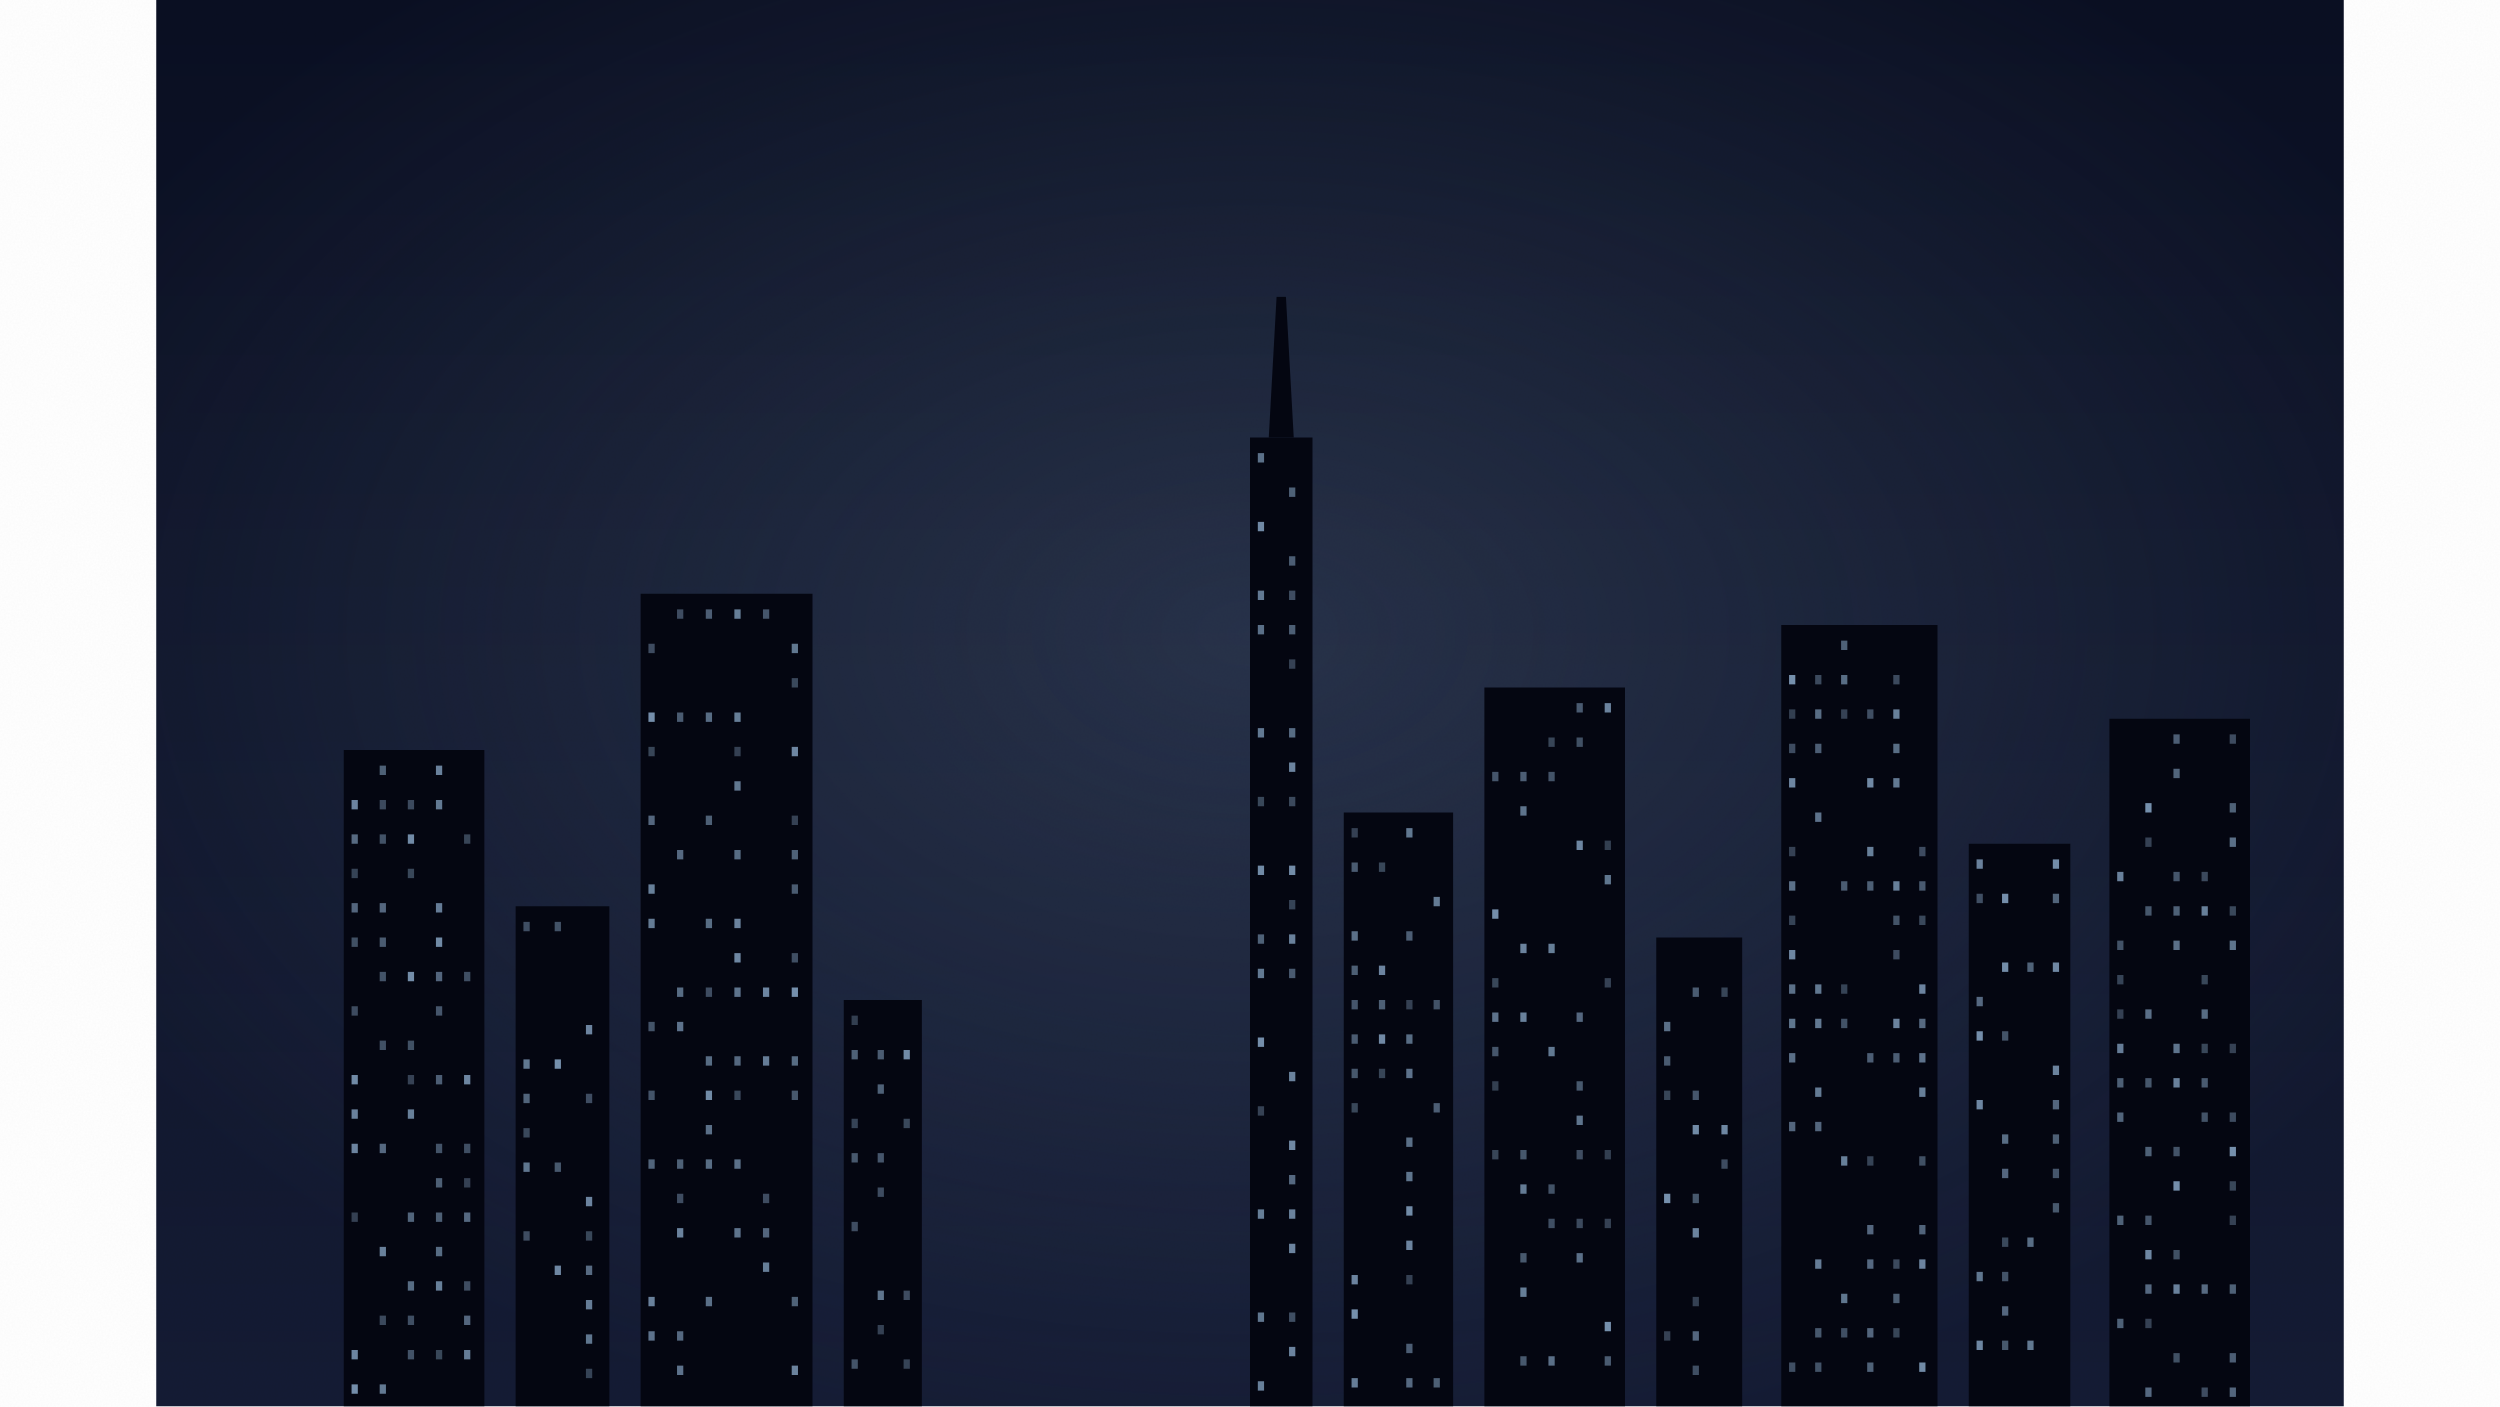
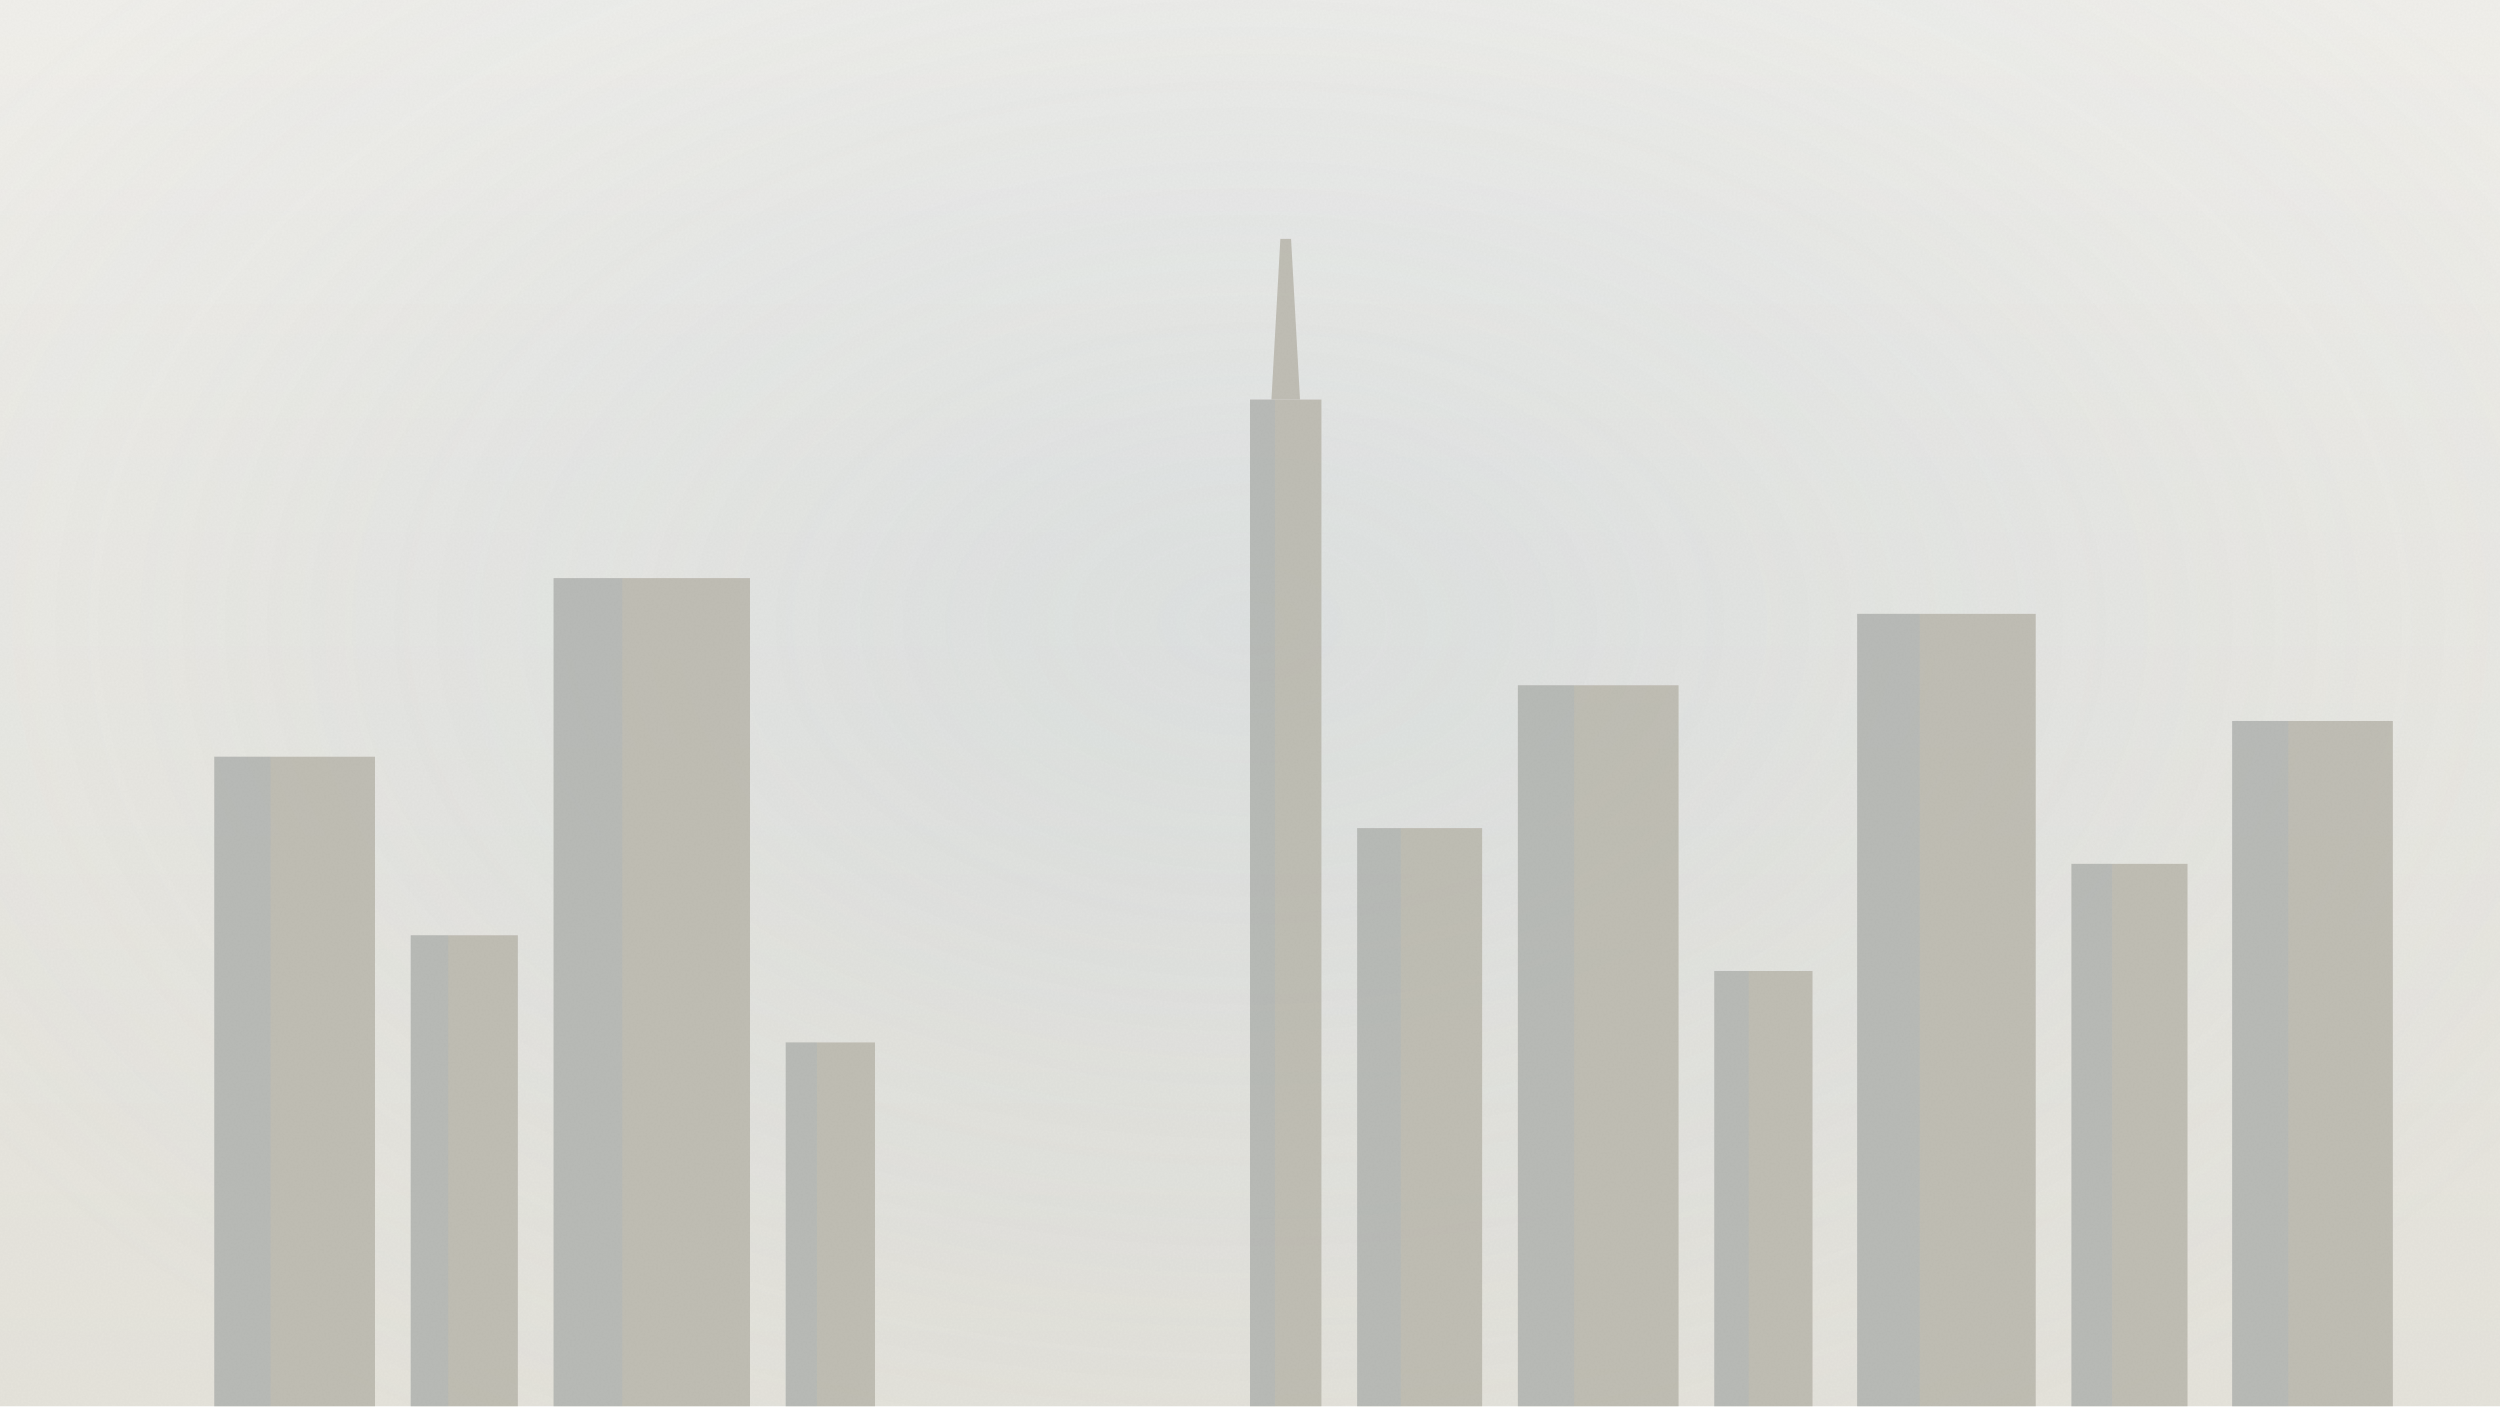
- <svg xmlns="http://www.w3.org/2000/svg" width="1600" height="900" viewBox="0 0 1400 900">
+ <svg xmlns="http://www.w3.org/2000/svg" width="1600" height="900" viewBox="0 0 1400 900" preserveAspectRatio="xMidYMid slice">
  <defs>
    <linearGradient id="dsky" x1="0" y1="0" x2="0" y2="1">
-       <stop offset="0%" stop-color="#0a0f22" />
-       <stop offset="100%" stop-color="#141b34" />
+       <stop offset="0%" stop-color="#f1f0ec" />
+       <stop offset="100%" stop-color="#e4e2da" />
    </linearGradient>
    <radialGradient id="dglow" cx="50%" cy="45%" r="60%">
-       <stop offset="0%" stop-color="#8aa9c9" stop-opacity="0.2" />
+       <stop offset="0%" stop-color="#8aa9c9" stop-opacity="0.14" />
      <stop offset="100%" stop-color="#8aa9c9" stop-opacity="0" />
    </radialGradient>
    <filter id="gd">
      <feTurbulence type="fractalNoise" baseFrequency="0.85" numOctaves="2" stitchTiles="stitch" result="noise" />
      <feColorMatrix in="noise" type="matrix" values="0 0 0 0 0  0 0 0 0 0  0 0 0 0 0  0 0 0 0.02 0" />
    </filter>
  </defs>
  <rect width="1400" height="900" fill="url(#dsky)" />
  <rect width="1400" height="900" fill="url(#dglow)" />
-   <rect x="120" y="480" width="90" height="420" fill="#040611" />
-   <rect x="143.0" y="490" width="4" height="6" fill="#8aa9c9" opacity="0.56" />
-   <rect x="179.0" y="490" width="4" height="6" fill="#8aa9c9" opacity="0.76" />
-   <rect x="125.0" y="512" width="4" height="6" fill="#8aa9c9" opacity="0.78" />
-   <rect x="143.0" y="512" width="4" height="6" fill="#8aa9c9" opacity="0.42" />
-   <rect x="161.0" y="512" width="4" height="6" fill="#8aa9c9" opacity="0.42" />
-   <rect x="179.0" y="512" width="4" height="6" fill="#8aa9c9" opacity="0.71" />
-   <rect x="125.0" y="534" width="4" height="6" fill="#8aa9c9" opacity="0.62" />
-   <rect x="143.0" y="534" width="4" height="6" fill="#8aa9c9" opacity="0.47" />
-   <rect x="161.0" y="534" width="4" height="6" fill="#8aa9c9" opacity="0.82" />
-   <rect x="197.0" y="534" width="4" height="6" fill="#8aa9c9" opacity="0.39" />
-   <rect x="125.0" y="556" width="4" height="6" fill="#8aa9c9" opacity="0.38" />
-   <rect x="161.0" y="556" width="4" height="6" fill="#8aa9c9" opacity="0.40" />
-   <rect x="125.0" y="578" width="4" height="6" fill="#8aa9c9" opacity="0.59" />
-   <rect x="143.0" y="578" width="4" height="6" fill="#8aa9c9" opacity="0.60" />
-   <rect x="179.0" y="578" width="4" height="6" fill="#8aa9c9" opacity="0.73" />
-   <rect x="125.0" y="600" width="4" height="6" fill="#8aa9c9" opacity="0.46" />
-   <rect x="143.0" y="600" width="4" height="6" fill="#8aa9c9" opacity="0.53" />
-   <rect x="179.0" y="600" width="4" height="6" fill="#8aa9c9" opacity="0.82" />
-   <rect x="143.0" y="622" width="4" height="6" fill="#8aa9c9" opacity="0.48" />
-   <rect x="161.0" y="622" width="4" height="6" fill="#8aa9c9" opacity="0.83" />
-   <rect x="179.0" y="622" width="4" height="6" fill="#8aa9c9" opacity="0.59" />
-   <rect x="197.0" y="622" width="4" height="6" fill="#8aa9c9" opacity="0.45" />
-   <rect x="125.0" y="644" width="4" height="6" fill="#8aa9c9" opacity="0.43" />
-   <rect x="179.0" y="644" width="4" height="6" fill="#8aa9c9" opacity="0.49" />
-   <rect x="143.0" y="666" width="4" height="6" fill="#8aa9c9" opacity="0.46" />
-   <rect x="161.0" y="666" width="4" height="6" fill="#8aa9c9" opacity="0.46" />
-   <rect x="125.0" y="688" width="4" height="6" fill="#8aa9c9" opacity="0.82" />
-   <rect x="161.0" y="688" width="4" height="6" fill="#8aa9c9" opacity="0.37" />
-   <rect x="179.0" y="688" width="4" height="6" fill="#8aa9c9" opacity="0.54" />
-   <rect x="197.0" y="688" width="4" height="6" fill="#8aa9c9" opacity="0.79" />
-   <rect x="125.0" y="710" width="4" height="6" fill="#8aa9c9" opacity="0.76" />
-   <rect x="161.0" y="710" width="4" height="6" fill="#8aa9c9" opacity="0.75" />
-   <rect x="125.0" y="732" width="4" height="6" fill="#8aa9c9" opacity="0.78" />
-   <rect x="143.0" y="732" width="4" height="6" fill="#8aa9c9" opacity="0.61" />
-   <rect x="179.0" y="732" width="4" height="6" fill="#8aa9c9" opacity="0.48" />
-   <rect x="197.0" y="732" width="4" height="6" fill="#8aa9c9" opacity="0.45" />
-   <rect x="179.0" y="754" width="4" height="6" fill="#8aa9c9" opacity="0.55" />
-   <rect x="197.0" y="754" width="4" height="6" fill="#8aa9c9" opacity="0.36" />
-   <rect x="125.0" y="776" width="4" height="6" fill="#8aa9c9" opacity="0.36" />
-   <rect x="161.0" y="776" width="4" height="6" fill="#8aa9c9" opacity="0.58" />
-   <rect x="179.0" y="776" width="4" height="6" fill="#8aa9c9" opacity="0.55" />
-   <rect x="197.0" y="776" width="4" height="6" fill="#8aa9c9" opacity="0.61" />
-   <rect x="143.0" y="798" width="4" height="6" fill="#8aa9c9" opacity="0.76" />
-   <rect x="179.0" y="798" width="4" height="6" fill="#8aa9c9" opacity="0.63" />
-   <rect x="161.0" y="820" width="4" height="6" fill="#8aa9c9" opacity="0.63" />
-   <rect x="179.0" y="820" width="4" height="6" fill="#8aa9c9" opacity="0.75" />
-   <rect x="197.0" y="820" width="4" height="6" fill="#8aa9c9" opacity="0.44" />
-   <rect x="143.0" y="842" width="4" height="6" fill="#8aa9c9" opacity="0.42" />
-   <rect x="161.0" y="842" width="4" height="6" fill="#8aa9c9" opacity="0.45" />
-   <rect x="197.0" y="842" width="4" height="6" fill="#8aa9c9" opacity="0.60" />
-   <rect x="125.0" y="864" width="4" height="6" fill="#8aa9c9" opacity="0.79" />
-   <rect x="161.0" y="864" width="4" height="6" fill="#8aa9c9" opacity="0.47" />
-   <rect x="179.0" y="864" width="4" height="6" fill="#8aa9c9" opacity="0.40" />
-   <rect x="197.0" y="864" width="4" height="6" fill="#8aa9c9" opacity="0.73" />
-   <rect x="125.0" y="886" width="4" height="6" fill="#8aa9c9" opacity="0.84" />
-   <rect x="143.0" y="886" width="4" height="6" fill="#8aa9c9" opacity="0.71" />
-   <rect x="230" y="580" width="60" height="320" fill="#040611" />
-   <rect x="235.0" y="590" width="4" height="6" fill="#8aa9c9" opacity="0.45" />
-   <rect x="255.0" y="590" width="4" height="6" fill="#8aa9c9" opacity="0.47" />
-   <rect x="275.0" y="656" width="4" height="6" fill="#8aa9c9" opacity="0.78" />
-   <rect x="235.0" y="678" width="4" height="6" fill="#8aa9c9" opacity="0.70" />
-   <rect x="255.0" y="678" width="4" height="6" fill="#8aa9c9" opacity="0.85" />
-   <rect x="235.0" y="700" width="4" height="6" fill="#8aa9c9" opacity="0.58" />
-   <rect x="275.0" y="700" width="4" height="6" fill="#8aa9c9" opacity="0.44" />
-   <rect x="235.0" y="722" width="4" height="6" fill="#8aa9c9" opacity="0.41" />
-   <rect x="235.0" y="744" width="4" height="6" fill="#8aa9c9" opacity="0.69" />
-   <rect x="255.0" y="744" width="4" height="6" fill="#8aa9c9" opacity="0.51" />
-   <rect x="275.0" y="766" width="4" height="6" fill="#8aa9c9" opacity="0.78" />
-   <rect x="235.0" y="788" width="4" height="6" fill="#8aa9c9" opacity="0.44" />
-   <rect x="275.0" y="788" width="4" height="6" fill="#8aa9c9" opacity="0.40" />
-   <rect x="255.0" y="810" width="4" height="6" fill="#8aa9c9" opacity="0.80" />
-   <rect x="275.0" y="810" width="4" height="6" fill="#8aa9c9" opacity="0.62" />
-   <rect x="275.0" y="832" width="4" height="6" fill="#8aa9c9" opacity="0.73" />
-   <rect x="275.0" y="854" width="4" height="6" fill="#8aa9c9" opacity="0.69" />
-   <rect x="275.0" y="876" width="4" height="6" fill="#8aa9c9" opacity="0.38" />
-   <rect x="310" y="380" width="110" height="520" fill="#040611" />
-   <rect x="333.3" y="390" width="4" height="6" fill="#8aa9c9" opacity="0.44" />
-   <rect x="351.7" y="390" width="4" height="6" fill="#8aa9c9" opacity="0.54" />
-   <rect x="370.0" y="390" width="4" height="6" fill="#8aa9c9" opacity="0.74" />
-   <rect x="388.3" y="390" width="4" height="6" fill="#8aa9c9" opacity="0.49" />
-   <rect x="315.0" y="412" width="4" height="6" fill="#8aa9c9" opacity="0.43" />
-   <rect x="406.7" y="412" width="4" height="6" fill="#8aa9c9" opacity="0.70" />
-   <rect x="406.7" y="434" width="4" height="6" fill="#8aa9c9" opacity="0.41" />
-   <rect x="315.0" y="456" width="4" height="6" fill="#8aa9c9" opacity="0.84" />
-   <rect x="333.3" y="456" width="4" height="6" fill="#8aa9c9" opacity="0.53" />
-   <rect x="351.7" y="456" width="4" height="6" fill="#8aa9c9" opacity="0.63" />
-   <rect x="370.0" y="456" width="4" height="6" fill="#8aa9c9" opacity="0.74" />
-   <rect x="315.0" y="478" width="4" height="6" fill="#8aa9c9" opacity="0.39" />
-   <rect x="370.0" y="478" width="4" height="6" fill="#8aa9c9" opacity="0.36" />
-   <rect x="406.7" y="478" width="4" height="6" fill="#8aa9c9" opacity="0.80" />
-   <rect x="370.0" y="500" width="4" height="6" fill="#8aa9c9" opacity="0.70" />
-   <rect x="315.0" y="522" width="4" height="6" fill="#8aa9c9" opacity="0.60" />
-   <rect x="351.7" y="522" width="4" height="6" fill="#8aa9c9" opacity="0.55" />
-   <rect x="406.7" y="522" width="4" height="6" fill="#8aa9c9" opacity="0.37" />
-   <rect x="333.3" y="544" width="4" height="6" fill="#8aa9c9" opacity="0.61" />
-   <rect x="370.0" y="544" width="4" height="6" fill="#8aa9c9" opacity="0.63" />
-   <rect x="406.7" y="544" width="4" height="6" fill="#8aa9c9" opacity="0.57" />
-   <rect x="315.0" y="566" width="4" height="6" fill="#8aa9c9" opacity="0.75" />
-   <rect x="406.7" y="566" width="4" height="6" fill="#8aa9c9" opacity="0.53" />
-   <rect x="315.0" y="588" width="4" height="6" fill="#8aa9c9" opacity="0.72" />
-   <rect x="351.7" y="588" width="4" height="6" fill="#8aa9c9" opacity="0.64" />
-   <rect x="370.0" y="588" width="4" height="6" fill="#8aa9c9" opacity="0.77" />
-   <rect x="370.0" y="610" width="4" height="6" fill="#8aa9c9" opacity="0.80" />
-   <rect x="406.7" y="610" width="4" height="6" fill="#8aa9c9" opacity="0.45" />
-   <rect x="333.3" y="632" width="4" height="6" fill="#8aa9c9" opacity="0.63" />
-   <rect x="351.7" y="632" width="4" height="6" fill="#8aa9c9" opacity="0.44" />
-   <rect x="370.0" y="632" width="4" height="6" fill="#8aa9c9" opacity="0.68" />
-   <rect x="388.3" y="632" width="4" height="6" fill="#8aa9c9" opacity="0.79" />
-   <rect x="406.7" y="632" width="4" height="6" fill="#8aa9c9" opacity="0.85" />
-   <rect x="315.0" y="654" width="4" height="6" fill="#8aa9c9" opacity="0.48" />
-   <rect x="333.3" y="654" width="4" height="6" fill="#8aa9c9" opacity="0.67" />
-   <rect x="351.7" y="676" width="4" height="6" fill="#8aa9c9" opacity="0.63" />
-   <rect x="370.0" y="676" width="4" height="6" fill="#8aa9c9" opacity="0.61" />
-   <rect x="388.3" y="676" width="4" height="6" fill="#8aa9c9" opacity="0.73" />
-   <rect x="406.7" y="676" width="4" height="6" fill="#8aa9c9" opacity="0.63" />
-   <rect x="315.0" y="698" width="4" height="6" fill="#8aa9c9" opacity="0.48" />
-   <rect x="351.7" y="698" width="4" height="6" fill="#8aa9c9" opacity="0.82" />
-   <rect x="370.0" y="698" width="4" height="6" fill="#8aa9c9" opacity="0.41" />
-   <rect x="406.7" y="698" width="4" height="6" fill="#8aa9c9" opacity="0.51" />
-   <rect x="351.7" y="720" width="4" height="6" fill="#8aa9c9" opacity="0.65" />
-   <rect x="315.0" y="742" width="4" height="6" fill="#8aa9c9" opacity="0.58" />
-   <rect x="333.3" y="742" width="4" height="6" fill="#8aa9c9" opacity="0.56" />
-   <rect x="351.7" y="742" width="4" height="6" fill="#8aa9c9" opacity="0.64" />
-   <rect x="370.0" y="742" width="4" height="6" fill="#8aa9c9" opacity="0.66" />
-   <rect x="333.3" y="764" width="4" height="6" fill="#8aa9c9" opacity="0.44" />
-   <rect x="388.3" y="764" width="4" height="6" fill="#8aa9c9" opacity="0.44" />
-   <rect x="333.3" y="786" width="4" height="6" fill="#8aa9c9" opacity="0.77" />
-   <rect x="370.0" y="786" width="4" height="6" fill="#8aa9c9" opacity="0.68" />
-   <rect x="388.3" y="786" width="4" height="6" fill="#8aa9c9" opacity="0.59" />
-   <rect x="388.3" y="808" width="4" height="6" fill="#8aa9c9" opacity="0.74" />
-   <rect x="315.0" y="830" width="4" height="6" fill="#8aa9c9" opacity="0.76" />
-   <rect x="351.7" y="830" width="4" height="6" fill="#8aa9c9" opacity="0.65" />
-   <rect x="406.7" y="830" width="4" height="6" fill="#8aa9c9" opacity="0.57" />
-   <rect x="315.0" y="852" width="4" height="6" fill="#8aa9c9" opacity="0.67" />
-   <rect x="333.3" y="852" width="4" height="6" fill="#8aa9c9" opacity="0.61" />
-   <rect x="333.3" y="874" width="4" height="6" fill="#8aa9c9" opacity="0.67" />
-   <rect x="406.7" y="874" width="4" height="6" fill="#8aa9c9" opacity="0.77" />
-   <rect x="440" y="640" width="50" height="260" fill="#040611" />
-   <rect x="445.0" y="650" width="4" height="6" fill="#8aa9c9" opacity="0.35" />
-   <rect x="445.0" y="672" width="4" height="6" fill="#8aa9c9" opacity="0.56" />
-   <rect x="461.7" y="672" width="4" height="6" fill="#8aa9c9" opacity="0.53" />
-   <rect x="478.3" y="672" width="4" height="6" fill="#8aa9c9" opacity="0.82" />
-   <rect x="461.7" y="694" width="4" height="6" fill="#8aa9c9" opacity="0.56" />
-   <rect x="445.0" y="716" width="4" height="6" fill="#8aa9c9" opacity="0.38" />
-   <rect x="478.3" y="716" width="4" height="6" fill="#8aa9c9" opacity="0.41" />
-   <rect x="445.0" y="738" width="4" height="6" fill="#8aa9c9" opacity="0.51" />
-   <rect x="461.7" y="738" width="4" height="6" fill="#8aa9c9" opacity="0.49" />
-   <rect x="461.7" y="760" width="4" height="6" fill="#8aa9c9" opacity="0.43" />
-   <rect x="445.0" y="782" width="4" height="6" fill="#8aa9c9" opacity="0.44" />
-   <rect x="461.7" y="826" width="4" height="6" fill="#8aa9c9" opacity="0.68" />
-   <rect x="478.3" y="826" width="4" height="6" fill="#8aa9c9" opacity="0.44" />
-   <rect x="461.7" y="848" width="4" height="6" fill="#8aa9c9" opacity="0.36" />
-   <rect x="445.0" y="870" width="4" height="6" fill="#8aa9c9" opacity="0.48" />
-   <rect x="478.3" y="870" width="4" height="6" fill="#8aa9c9" opacity="0.38" />
-   <rect x="700" y="280" width="40" height="620" fill="#040611" />
-   <polygon points="717,190 723,190 728,280 712,280" fill="#040611" />
-   <rect x="705.0" y="290" width="4" height="6" fill="#8aa9c9" opacity="0.66" />
-   <rect x="725.0" y="312" width="4" height="6" fill="#8aa9c9" opacity="0.56" />
-   <rect x="705.0" y="334" width="4" height="6" fill="#8aa9c9" opacity="0.81" />
-   <rect x="725.0" y="356" width="4" height="6" fill="#8aa9c9" opacity="0.54" />
-   <rect x="705.0" y="378" width="4" height="6" fill="#8aa9c9" opacity="0.71" />
-   <rect x="725.0" y="378" width="4" height="6" fill="#8aa9c9" opacity="0.44" />
-   <rect x="705.0" y="400" width="4" height="6" fill="#8aa9c9" opacity="0.65" />
-   <rect x="725.0" y="400" width="4" height="6" fill="#8aa9c9" opacity="0.55" />
-   <rect x="725.0" y="422" width="4" height="6" fill="#8aa9c9" opacity="0.37" />
-   <rect x="705.0" y="466" width="4" height="6" fill="#8aa9c9" opacity="0.71" />
-   <rect x="725.0" y="466" width="4" height="6" fill="#8aa9c9" opacity="0.63" />
-   <rect x="725.0" y="488" width="4" height="6" fill="#8aa9c9" opacity="0.78" />
-   <rect x="705.0" y="510" width="4" height="6" fill="#8aa9c9" opacity="0.40" />
-   <rect x="725.0" y="510" width="4" height="6" fill="#8aa9c9" opacity="0.42" />
-   <rect x="705.0" y="554" width="4" height="6" fill="#8aa9c9" opacity="0.82" />
-   <rect x="725.0" y="554" width="4" height="6" fill="#8aa9c9" opacity="0.83" />
-   <rect x="725.0" y="576" width="4" height="6" fill="#8aa9c9" opacity="0.38" />
-   <rect x="705.0" y="598" width="4" height="6" fill="#8aa9c9" opacity="0.56" />
-   <rect x="725.0" y="598" width="4" height="6" fill="#8aa9c9" opacity="0.76" />
-   <rect x="705.0" y="620" width="4" height="6" fill="#8aa9c9" opacity="0.71" />
-   <rect x="725.0" y="620" width="4" height="6" fill="#8aa9c9" opacity="0.52" />
-   <rect x="705.0" y="664" width="4" height="6" fill="#8aa9c9" opacity="0.84" />
-   <rect x="725.0" y="686" width="4" height="6" fill="#8aa9c9" opacity="0.77" />
-   <rect x="705.0" y="708" width="4" height="6" fill="#8aa9c9" opacity="0.37" />
-   <rect x="725.0" y="730" width="4" height="6" fill="#8aa9c9" opacity="0.81" />
-   <rect x="725.0" y="752" width="4" height="6" fill="#8aa9c9" opacity="0.61" />
-   <rect x="705.0" y="774" width="4" height="6" fill="#8aa9c9" opacity="0.74" />
-   <rect x="725.0" y="774" width="4" height="6" fill="#8aa9c9" opacity="0.77" />
-   <rect x="725.0" y="796" width="4" height="6" fill="#8aa9c9" opacity="0.78" />
-   <rect x="705.0" y="840" width="4" height="6" fill="#8aa9c9" opacity="0.69" />
-   <rect x="725.0" y="840" width="4" height="6" fill="#8aa9c9" opacity="0.45" />
-   <rect x="725.0" y="862" width="4" height="6" fill="#8aa9c9" opacity="0.78" />
-   <rect x="705.0" y="884" width="4" height="6" fill="#8aa9c9" opacity="0.75" />
-   <rect x="760" y="520" width="70" height="380" fill="#040611" />
-   <rect x="765.0" y="530" width="4" height="6" fill="#8aa9c9" opacity="0.36" />
-   <rect x="800.0" y="530" width="4" height="6" fill="#8aa9c9" opacity="0.70" />
-   <rect x="765.0" y="552" width="4" height="6" fill="#8aa9c9" opacity="0.53" />
-   <rect x="782.5" y="552" width="4" height="6" fill="#8aa9c9" opacity="0.40" />
-   <rect x="817.5" y="574" width="4" height="6" fill="#8aa9c9" opacity="0.72" />
-   <rect x="765.0" y="596" width="4" height="6" fill="#8aa9c9" opacity="0.66" />
-   <rect x="800.0" y="596" width="4" height="6" fill="#8aa9c9" opacity="0.54" />
-   <rect x="765.0" y="618" width="4" height="6" fill="#8aa9c9" opacity="0.55" />
-   <rect x="782.5" y="618" width="4" height="6" fill="#8aa9c9" opacity="0.78" />
-   <rect x="765.0" y="640" width="4" height="6" fill="#8aa9c9" opacity="0.49" />
-   <rect x="782.5" y="640" width="4" height="6" fill="#8aa9c9" opacity="0.55" />
-   <rect x="800.0" y="640" width="4" height="6" fill="#8aa9c9" opacity="0.36" />
-   <rect x="817.5" y="640" width="4" height="6" fill="#8aa9c9" opacity="0.47" />
-   <rect x="765.0" y="662" width="4" height="6" fill="#8aa9c9" opacity="0.53" />
-   <rect x="782.5" y="662" width="4" height="6" fill="#8aa9c9" opacity="0.81" />
-   <rect x="800.0" y="662" width="4" height="6" fill="#8aa9c9" opacity="0.63" />
-   <rect x="765.0" y="684" width="4" height="6" fill="#8aa9c9" opacity="0.50" />
-   <rect x="782.5" y="684" width="4" height="6" fill="#8aa9c9" opacity="0.39" />
-   <rect x="800.0" y="684" width="4" height="6" fill="#8aa9c9" opacity="0.67" />
-   <rect x="765.0" y="706" width="4" height="6" fill="#8aa9c9" opacity="0.40" />
-   <rect x="817.5" y="706" width="4" height="6" fill="#8aa9c9" opacity="0.54" />
-   <rect x="800.0" y="728" width="4" height="6" fill="#8aa9c9" opacity="0.65" />
-   <rect x="800.0" y="750" width="4" height="6" fill="#8aa9c9" opacity="0.68" />
-   <rect x="800.0" y="772" width="4" height="6" fill="#8aa9c9" opacity="0.82" />
-   <rect x="800.0" y="794" width="4" height="6" fill="#8aa9c9" opacity="0.78" />
-   <rect x="765.0" y="816" width="4" height="6" fill="#8aa9c9" opacity="0.78" />
-   <rect x="800.0" y="816" width="4" height="6" fill="#8aa9c9" opacity="0.36" />
-   <rect x="765.0" y="838" width="4" height="6" fill="#8aa9c9" opacity="0.85" />
-   <rect x="800.0" y="860" width="4" height="6" fill="#8aa9c9" opacity="0.54" />
-   <rect x="765.0" y="882" width="4" height="6" fill="#8aa9c9" opacity="0.73" />
-   <rect x="800.0" y="882" width="4" height="6" fill="#8aa9c9" opacity="0.61" />
-   <rect x="817.5" y="882" width="4" height="6" fill="#8aa9c9" opacity="0.55" />
-   <rect x="850" y="440" width="90" height="460" fill="#040611" />
-   <rect x="909.0" y="450" width="4" height="6" fill="#8aa9c9" opacity="0.52" />
-   <rect x="927.0" y="450" width="4" height="6" fill="#8aa9c9" opacity="0.77" />
-   <rect x="891.0" y="472" width="4" height="6" fill="#8aa9c9" opacity="0.39" />
-   <rect x="909.0" y="472" width="4" height="6" fill="#8aa9c9" opacity="0.46" />
-   <rect x="855.0" y="494" width="4" height="6" fill="#8aa9c9" opacity="0.49" />
-   <rect x="873.0" y="494" width="4" height="6" fill="#8aa9c9" opacity="0.54" />
-   <rect x="891.0" y="494" width="4" height="6" fill="#8aa9c9" opacity="0.48" />
-   <rect x="873.0" y="516" width="4" height="6" fill="#8aa9c9" opacity="0.68" />
-   <rect x="909.0" y="538" width="4" height="6" fill="#8aa9c9" opacity="0.79" />
-   <rect x="927.0" y="538" width="4" height="6" fill="#8aa9c9" opacity="0.35" />
-   <rect x="927.0" y="560" width="4" height="6" fill="#8aa9c9" opacity="0.69" />
-   <rect x="855.0" y="582" width="4" height="6" fill="#8aa9c9" opacity="0.84" />
-   <rect x="873.0" y="604" width="4" height="6" fill="#8aa9c9" opacity="0.77" />
-   <rect x="891.0" y="604" width="4" height="6" fill="#8aa9c9" opacity="0.74" />
-   <rect x="855.0" y="626" width="4" height="6" fill="#8aa9c9" opacity="0.40" />
-   <rect x="927.0" y="626" width="4" height="6" fill="#8aa9c9" opacity="0.37" />
-   <rect x="855.0" y="648" width="4" height="6" fill="#8aa9c9" opacity="0.67" />
-   <rect x="873.0" y="648" width="4" height="6" fill="#8aa9c9" opacity="0.76" />
-   <rect x="909.0" y="648" width="4" height="6" fill="#8aa9c9" opacity="0.60" />
-   <rect x="855.0" y="670" width="4" height="6" fill="#8aa9c9" opacity="0.49" />
-   <rect x="891.0" y="670" width="4" height="6" fill="#8aa9c9" opacity="0.71" />
-   <rect x="855.0" y="692" width="4" height="6" fill="#8aa9c9" opacity="0.35" />
-   <rect x="909.0" y="692" width="4" height="6" fill="#8aa9c9" opacity="0.51" />
-   <rect x="909.0" y="714" width="4" height="6" fill="#8aa9c9" opacity="0.68" />
-   <rect x="855.0" y="736" width="4" height="6" fill="#8aa9c9" opacity="0.39" />
-   <rect x="873.0" y="736" width="4" height="6" fill="#8aa9c9" opacity="0.50" />
-   <rect x="909.0" y="736" width="4" height="6" fill="#8aa9c9" opacity="0.44" />
-   <rect x="927.0" y="736" width="4" height="6" fill="#8aa9c9" opacity="0.35" />
-   <rect x="873.0" y="758" width="4" height="6" fill="#8aa9c9" opacity="0.72" />
-   <rect x="891.0" y="758" width="4" height="6" fill="#8aa9c9" opacity="0.47" />
-   <rect x="891.0" y="780" width="4" height="6" fill="#8aa9c9" opacity="0.45" />
-   <rect x="909.0" y="780" width="4" height="6" fill="#8aa9c9" opacity="0.42" />
-   <rect x="927.0" y="780" width="4" height="6" fill="#8aa9c9" opacity="0.37" />
-   <rect x="873.0" y="802" width="4" height="6" fill="#8aa9c9" opacity="0.51" />
-   <rect x="909.0" y="802" width="4" height="6" fill="#8aa9c9" opacity="0.65" />
-   <rect x="873.0" y="824" width="4" height="6" fill="#8aa9c9" opacity="0.74" />
-   <rect x="927.0" y="846" width="4" height="6" fill="#8aa9c9" opacity="0.85" />
-   <rect x="873.0" y="868" width="4" height="6" fill="#8aa9c9" opacity="0.51" />
-   <rect x="891.0" y="868" width="4" height="6" fill="#8aa9c9" opacity="0.65" />
-   <rect x="927.0" y="868" width="4" height="6" fill="#8aa9c9" opacity="0.53" />
-   <rect x="960" y="600" width="55" height="300" fill="#040611" />
-   <rect x="983.3" y="632" width="4" height="6" fill="#8aa9c9" opacity="0.53" />
-   <rect x="1001.7" y="632" width="4" height="6" fill="#8aa9c9" opacity="0.39" />
-   <rect x="965.0" y="654" width="4" height="6" fill="#8aa9c9" opacity="0.65" />
-   <rect x="965.0" y="676" width="4" height="6" fill="#8aa9c9" opacity="0.53" />
-   <rect x="965.0" y="698" width="4" height="6" fill="#8aa9c9" opacity="0.39" />
-   <rect x="983.3" y="698" width="4" height="6" fill="#8aa9c9" opacity="0.49" />
-   <rect x="983.3" y="720" width="4" height="6" fill="#8aa9c9" opacity="0.82" />
-   <rect x="1001.7" y="720" width="4" height="6" fill="#8aa9c9" opacity="0.80" />
-   <rect x="1001.7" y="742" width="4" height="6" fill="#8aa9c9" opacity="0.43" />
-   <rect x="965.0" y="764" width="4" height="6" fill="#8aa9c9" opacity="0.85" />
-   <rect x="983.3" y="764" width="4" height="6" fill="#8aa9c9" opacity="0.51" />
-   <rect x="983.3" y="786" width="4" height="6" fill="#8aa9c9" opacity="0.77" />
-   <rect x="983.3" y="830" width="4" height="6" fill="#8aa9c9" opacity="0.36" />
-   <rect x="965.0" y="852" width="4" height="6" fill="#8aa9c9" opacity="0.37" />
-   <rect x="983.3" y="852" width="4" height="6" fill="#8aa9c9" opacity="0.60" />
-   <rect x="983.3" y="874" width="4" height="6" fill="#8aa9c9" opacity="0.45" />
-   <rect x="1040" y="400" width="100" height="500" fill="#040611" />
-   <rect x="1078.3" y="410" width="4" height="6" fill="#8aa9c9" opacity="0.56" />
-   <rect x="1045.0" y="432" width="4" height="6" fill="#8aa9c9" opacity="0.85" />
-   <rect x="1061.7" y="432" width="4" height="6" fill="#8aa9c9" opacity="0.42" />
-   <rect x="1078.3" y="432" width="4" height="6" fill="#8aa9c9" opacity="0.64" />
-   <rect x="1111.7" y="432" width="4" height="6" fill="#8aa9c9" opacity="0.42" />
-   <rect x="1045.0" y="454" width="4" height="6" fill="#8aa9c9" opacity="0.35" />
-   <rect x="1061.7" y="454" width="4" height="6" fill="#8aa9c9" opacity="0.64" />
-   <rect x="1078.3" y="454" width="4" height="6" fill="#8aa9c9" opacity="0.37" />
-   <rect x="1095.0" y="454" width="4" height="6" fill="#8aa9c9" opacity="0.45" />
-   <rect x="1111.7" y="454" width="4" height="6" fill="#8aa9c9" opacity="0.75" />
-   <rect x="1045.0" y="476" width="4" height="6" fill="#8aa9c9" opacity="0.43" />
-   <rect x="1061.7" y="476" width="4" height="6" fill="#8aa9c9" opacity="0.54" />
-   <rect x="1111.7" y="476" width="4" height="6" fill="#8aa9c9" opacity="0.64" />
-   <rect x="1045.0" y="498" width="4" height="6" fill="#8aa9c9" opacity="0.80" />
-   <rect x="1095.0" y="498" width="4" height="6" fill="#8aa9c9" opacity="0.81" />
-   <rect x="1111.7" y="498" width="4" height="6" fill="#8aa9c9" opacity="0.71" />
-   <rect x="1061.7" y="520" width="4" height="6" fill="#8aa9c9" opacity="0.67" />
-   <rect x="1045.0" y="542" width="4" height="6" fill="#8aa9c9" opacity="0.37" />
-   <rect x="1095.0" y="542" width="4" height="6" fill="#8aa9c9" opacity="0.75" />
-   <rect x="1128.3" y="542" width="4" height="6" fill="#8aa9c9" opacity="0.43" />
-   <rect x="1045.0" y="564" width="4" height="6" fill="#8aa9c9" opacity="0.66" />
-   <rect x="1078.3" y="564" width="4" height="6" fill="#8aa9c9" opacity="0.53" />
-   <rect x="1095.0" y="564" width="4" height="6" fill="#8aa9c9" opacity="0.55" />
-   <rect x="1111.7" y="564" width="4" height="6" fill="#8aa9c9" opacity="0.75" />
-   <rect x="1128.3" y="564" width="4" height="6" fill="#8aa9c9" opacity="0.52" />
-   <rect x="1045.0" y="586" width="4" height="6" fill="#8aa9c9" opacity="0.38" />
-   <rect x="1111.7" y="586" width="4" height="6" fill="#8aa9c9" opacity="0.48" />
-   <rect x="1128.3" y="586" width="4" height="6" fill="#8aa9c9" opacity="0.41" />
-   <rect x="1045.0" y="608" width="4" height="6" fill="#8aa9c9" opacity="0.80" />
-   <rect x="1111.7" y="608" width="4" height="6" fill="#8aa9c9" opacity="0.43" />
-   <rect x="1045.0" y="630" width="4" height="6" fill="#8aa9c9" opacity="0.66" />
-   <rect x="1061.7" y="630" width="4" height="6" fill="#8aa9c9" opacity="0.70" />
-   <rect x="1078.3" y="630" width="4" height="6" fill="#8aa9c9" opacity="0.38" />
-   <rect x="1128.3" y="630" width="4" height="6" fill="#8aa9c9" opacity="0.78" />
-   <rect x="1045.0" y="652" width="4" height="6" fill="#8aa9c9" opacity="0.69" />
-   <rect x="1061.7" y="652" width="4" height="6" fill="#8aa9c9" opacity="0.71" />
-   <rect x="1078.3" y="652" width="4" height="6" fill="#8aa9c9" opacity="0.47" />
-   <rect x="1111.7" y="652" width="4" height="6" fill="#8aa9c9" opacity="0.77" />
-   <rect x="1128.3" y="652" width="4" height="6" fill="#8aa9c9" opacity="0.62" />
-   <rect x="1045.0" y="674" width="4" height="6" fill="#8aa9c9" opacity="0.65" />
-   <rect x="1095.0" y="674" width="4" height="6" fill="#8aa9c9" opacity="0.54" />
-   <rect x="1111.7" y="674" width="4" height="6" fill="#8aa9c9" opacity="0.54" />
-   <rect x="1128.3" y="674" width="4" height="6" fill="#8aa9c9" opacity="0.67" />
-   <rect x="1061.7" y="696" width="4" height="6" fill="#8aa9c9" opacity="0.72" />
-   <rect x="1128.3" y="696" width="4" height="6" fill="#8aa9c9" opacity="0.75" />
-   <rect x="1045.0" y="718" width="4" height="6" fill="#8aa9c9" opacity="0.59" />
-   <rect x="1061.7" y="718" width="4" height="6" fill="#8aa9c9" opacity="0.59" />
-   <rect x="1078.3" y="740" width="4" height="6" fill="#8aa9c9" opacity="0.75" />
-   <rect x="1095.0" y="740" width="4" height="6" fill="#8aa9c9" opacity="0.38" />
-   <rect x="1128.3" y="740" width="4" height="6" fill="#8aa9c9" opacity="0.46" />
-   <rect x="1095.0" y="784" width="4" height="6" fill="#8aa9c9" opacity="0.60" />
-   <rect x="1128.3" y="784" width="4" height="6" fill="#8aa9c9" opacity="0.58" />
-   <rect x="1061.7" y="806" width="4" height="6" fill="#8aa9c9" opacity="0.73" />
-   <rect x="1095.0" y="806" width="4" height="6" fill="#8aa9c9" opacity="0.61" />
-   <rect x="1111.7" y="806" width="4" height="6" fill="#8aa9c9" opacity="0.42" />
-   <rect x="1128.3" y="806" width="4" height="6" fill="#8aa9c9" opacity="0.78" />
-   <rect x="1078.3" y="828" width="4" height="6" fill="#8aa9c9" opacity="0.69" />
-   <rect x="1111.7" y="828" width="4" height="6" fill="#8aa9c9" opacity="0.55" />
-   <rect x="1061.7" y="850" width="4" height="6" fill="#8aa9c9" opacity="0.51" />
-   <rect x="1078.3" y="850" width="4" height="6" fill="#8aa9c9" opacity="0.45" />
-   <rect x="1095.0" y="850" width="4" height="6" fill="#8aa9c9" opacity="0.59" />
-   <rect x="1111.7" y="850" width="4" height="6" fill="#8aa9c9" opacity="0.39" />
-   <rect x="1045.0" y="872" width="4" height="6" fill="#8aa9c9" opacity="0.45" />
-   <rect x="1061.7" y="872" width="4" height="6" fill="#8aa9c9" opacity="0.47" />
-   <rect x="1095.0" y="872" width="4" height="6" fill="#8aa9c9" opacity="0.57" />
-   <rect x="1128.3" y="872" width="4" height="6" fill="#8aa9c9" opacity="0.82" />
-   <rect x="1160" y="540" width="65" height="360" fill="#040611" />
-   <rect x="1165.0" y="550" width="4" height="6" fill="#8aa9c9" opacity="0.76" />
-   <rect x="1213.8" y="550" width="4" height="6" fill="#8aa9c9" opacity="0.83" />
-   <rect x="1165.0" y="572" width="4" height="6" fill="#8aa9c9" opacity="0.45" />
-   <rect x="1181.3" y="572" width="4" height="6" fill="#8aa9c9" opacity="0.84" />
-   <rect x="1213.8" y="572" width="4" height="6" fill="#8aa9c9" opacity="0.58" />
-   <rect x="1181.3" y="616" width="4" height="6" fill="#8aa9c9" opacity="0.83" />
-   <rect x="1197.5" y="616" width="4" height="6" fill="#8aa9c9" opacity="0.57" />
-   <rect x="1213.8" y="616" width="4" height="6" fill="#8aa9c9" opacity="0.81" />
-   <rect x="1165.0" y="638" width="4" height="6" fill="#8aa9c9" opacity="0.61" />
-   <rect x="1165.0" y="660" width="4" height="6" fill="#8aa9c9" opacity="0.84" />
-   <rect x="1181.3" y="660" width="4" height="6" fill="#8aa9c9" opacity="0.48" />
-   <rect x="1213.8" y="682" width="4" height="6" fill="#8aa9c9" opacity="0.77" />
-   <rect x="1165.0" y="704" width="4" height="6" fill="#8aa9c9" opacity="0.79" />
-   <rect x="1213.8" y="704" width="4" height="6" fill="#8aa9c9" opacity="0.59" />
-   <rect x="1181.3" y="726" width="4" height="6" fill="#8aa9c9" opacity="0.64" />
-   <rect x="1213.8" y="726" width="4" height="6" fill="#8aa9c9" opacity="0.55" />
-   <rect x="1181.3" y="748" width="4" height="6" fill="#8aa9c9" opacity="0.60" />
-   <rect x="1213.8" y="748" width="4" height="6" fill="#8aa9c9" opacity="0.49" />
-   <rect x="1213.8" y="770" width="4" height="6" fill="#8aa9c9" opacity="0.51" />
-   <rect x="1181.3" y="792" width="4" height="6" fill="#8aa9c9" opacity="0.41" />
-   <rect x="1197.5" y="792" width="4" height="6" fill="#8aa9c9" opacity="0.64" />
-   <rect x="1165.0" y="814" width="4" height="6" fill="#8aa9c9" opacity="0.69" />
-   <rect x="1181.3" y="814" width="4" height="6" fill="#8aa9c9" opacity="0.48" />
-   <rect x="1181.3" y="836" width="4" height="6" fill="#8aa9c9" opacity="0.60" />
-   <rect x="1165.0" y="858" width="4" height="6" fill="#8aa9c9" opacity="0.79" />
-   <rect x="1181.3" y="858" width="4" height="6" fill="#8aa9c9" opacity="0.51" />
-   <rect x="1197.5" y="858" width="4" height="6" fill="#8aa9c9" opacity="0.70" />
-   <rect x="1250" y="460" width="90" height="440" fill="#040611" />
-   <rect x="1291.0" y="470" width="4" height="6" fill="#8aa9c9" opacity="0.54" />
-   <rect x="1327.0" y="470" width="4" height="6" fill="#8aa9c9" opacity="0.43" />
-   <rect x="1291.0" y="492" width="4" height="6" fill="#8aa9c9" opacity="0.58" />
-   <rect x="1273.0" y="514" width="4" height="6" fill="#8aa9c9" opacity="0.85" />
-   <rect x="1327.0" y="514" width="4" height="6" fill="#8aa9c9" opacity="0.56" />
-   <rect x="1273.0" y="536" width="4" height="6" fill="#8aa9c9" opacity="0.37" />
-   <rect x="1327.0" y="536" width="4" height="6" fill="#8aa9c9" opacity="0.65" />
-   <rect x="1255.0" y="558" width="4" height="6" fill="#8aa9c9" opacity="0.76" />
-   <rect x="1291.0" y="558" width="4" height="6" fill="#8aa9c9" opacity="0.49" />
-   <rect x="1309.0" y="558" width="4" height="6" fill="#8aa9c9" opacity="0.42" />
-   <rect x="1273.0" y="580" width="4" height="6" fill="#8aa9c9" opacity="0.50" />
-   <rect x="1291.0" y="580" width="4" height="6" fill="#8aa9c9" opacity="0.56" />
-   <rect x="1309.0" y="580" width="4" height="6" fill="#8aa9c9" opacity="0.75" />
-   <rect x="1327.0" y="580" width="4" height="6" fill="#8aa9c9" opacity="0.41" />
-   <rect x="1255.0" y="602" width="4" height="6" fill="#8aa9c9" opacity="0.47" />
-   <rect x="1291.0" y="602" width="4" height="6" fill="#8aa9c9" opacity="0.66" />
-   <rect x="1327.0" y="602" width="4" height="6" fill="#8aa9c9" opacity="0.68" />
-   <rect x="1255.0" y="624" width="4" height="6" fill="#8aa9c9" opacity="0.38" />
-   <rect x="1309.0" y="624" width="4" height="6" fill="#8aa9c9" opacity="0.40" />
-   <rect x="1255.0" y="646" width="4" height="6" fill="#8aa9c9" opacity="0.36" />
-   <rect x="1273.0" y="646" width="4" height="6" fill="#8aa9c9" opacity="0.65" />
-   <rect x="1309.0" y="646" width="4" height="6" fill="#8aa9c9" opacity="0.63" />
-   <rect x="1255.0" y="668" width="4" height="6" fill="#8aa9c9" opacity="0.73" />
-   <rect x="1291.0" y="668" width="4" height="6" fill="#8aa9c9" opacity="0.68" />
-   <rect x="1309.0" y="668" width="4" height="6" fill="#8aa9c9" opacity="0.40" />
-   <rect x="1327.0" y="668" width="4" height="6" fill="#8aa9c9" opacity="0.37" />
-   <rect x="1255.0" y="690" width="4" height="6" fill="#8aa9c9" opacity="0.55" />
-   <rect x="1273.0" y="690" width="4" height="6" fill="#8aa9c9" opacity="0.50" />
-   <rect x="1291.0" y="690" width="4" height="6" fill="#8aa9c9" opacity="0.76" />
-   <rect x="1309.0" y="690" width="4" height="6" fill="#8aa9c9" opacity="0.52" />
-   <rect x="1255.0" y="712" width="4" height="6" fill="#8aa9c9" opacity="0.58" />
-   <rect x="1309.0" y="712" width="4" height="6" fill="#8aa9c9" opacity="0.47" />
-   <rect x="1327.0" y="712" width="4" height="6" fill="#8aa9c9" opacity="0.43" />
-   <rect x="1273.0" y="734" width="4" height="6" fill="#8aa9c9" opacity="0.56" />
-   <rect x="1291.0" y="734" width="4" height="6" fill="#8aa9c9" opacity="0.48" />
-   <rect x="1327.0" y="734" width="4" height="6" fill="#8aa9c9" opacity="0.85" />
-   <rect x="1291.0" y="756" width="4" height="6" fill="#8aa9c9" opacity="0.84" />
-   <rect x="1327.0" y="756" width="4" height="6" fill="#8aa9c9" opacity="0.40" />
-   <rect x="1255.0" y="778" width="4" height="6" fill="#8aa9c9" opacity="0.57" />
-   <rect x="1273.0" y="778" width="4" height="6" fill="#8aa9c9" opacity="0.49" />
-   <rect x="1327.0" y="778" width="4" height="6" fill="#8aa9c9" opacity="0.37" />
-   <rect x="1273.0" y="800" width="4" height="6" fill="#8aa9c9" opacity="0.80" />
-   <rect x="1291.0" y="800" width="4" height="6" fill="#8aa9c9" opacity="0.46" />
-   <rect x="1273.0" y="822" width="4" height="6" fill="#8aa9c9" opacity="0.61" />
-   <rect x="1291.0" y="822" width="4" height="6" fill="#8aa9c9" opacity="0.76" />
-   <rect x="1309.0" y="822" width="4" height="6" fill="#8aa9c9" opacity="0.62" />
-   <rect x="1327.0" y="822" width="4" height="6" fill="#8aa9c9" opacity="0.56" />
-   <rect x="1255.0" y="844" width="4" height="6" fill="#8aa9c9" opacity="0.56" />
-   <rect x="1273.0" y="844" width="4" height="6" fill="#8aa9c9" opacity="0.37" />
-   <rect x="1291.0" y="866" width="4" height="6" fill="#8aa9c9" opacity="0.46" />
-   <rect x="1327.0" y="866" width="4" height="6" fill="#8aa9c9" opacity="0.54" />
-   <rect x="1273.0" y="888" width="4" height="6" fill="#8aa9c9" opacity="0.61" />
-   <rect x="1309.0" y="888" width="4" height="6" fill="#8aa9c9" opacity="0.44" />
-   <rect x="1327.0" y="888" width="4" height="6" fill="#8aa9c9" opacity="0.59" />
+   <rect x="120" y="480" width="90" height="420" fill="#b9b6ac" opacity="0.85" />
+   <rect x="120" y="480" width="31.5" height="420" fill="#8aa9c9" opacity="0.14" />
+   <rect x="230" y="580" width="60" height="320" fill="#b9b6ac" opacity="0.85" />
+   <rect x="230" y="580" width="21" height="320" fill="#8aa9c9" opacity="0.14" />
+   <rect x="310" y="380" width="110" height="520" fill="#b9b6ac" opacity="0.85" />
+   <rect x="310" y="380" width="38.5" height="520" fill="#8aa9c9" opacity="0.14" />
+   <rect x="440" y="640" width="50" height="260" fill="#b9b6ac" opacity="0.85" />
+   <rect x="440" y="640" width="17.5" height="260" fill="#8aa9c9" opacity="0.14" />
+   <rect x="700" y="280" width="40" height="620" fill="#b9b6ac" opacity="0.85" />
+   <rect x="700" y="280" width="14" height="620" fill="#8aa9c9" opacity="0.14" />
+   <polygon points="717,190 723,190 728,280 712,280" fill="#b9b6ac" opacity="0.85" />
+   <rect x="760" y="520" width="70" height="380" fill="#b9b6ac" opacity="0.85" />
+   <rect x="760" y="520" width="24.5" height="380" fill="#8aa9c9" opacity="0.14" />
+   <rect x="850" y="440" width="90" height="460" fill="#b9b6ac" opacity="0.85" />
+   <rect x="850" y="440" width="31.5" height="460" fill="#8aa9c9" opacity="0.14" />
+   <rect x="960" y="600" width="55" height="300" fill="#b9b6ac" opacity="0.85" />
+   <rect x="960" y="600" width="19.25" height="300" fill="#8aa9c9" opacity="0.14" />
+   <rect x="1040" y="400" width="100" height="500" fill="#b9b6ac" opacity="0.85" />
+   <rect x="1040" y="400" width="35" height="500" fill="#8aa9c9" opacity="0.14" />
+   <rect x="1160" y="540" width="65" height="360" fill="#b9b6ac" opacity="0.85" />
+   <rect x="1160" y="540" width="22.75" height="360" fill="#8aa9c9" opacity="0.14" />
+   <rect x="1250" y="460" width="90" height="440" fill="#b9b6ac" opacity="0.85" />
+   <rect x="1250" y="460" width="31.5" height="440" fill="#8aa9c9" opacity="0.14" />
  <rect width="1400" height="900" filter="url(#gd)" />
</svg>
